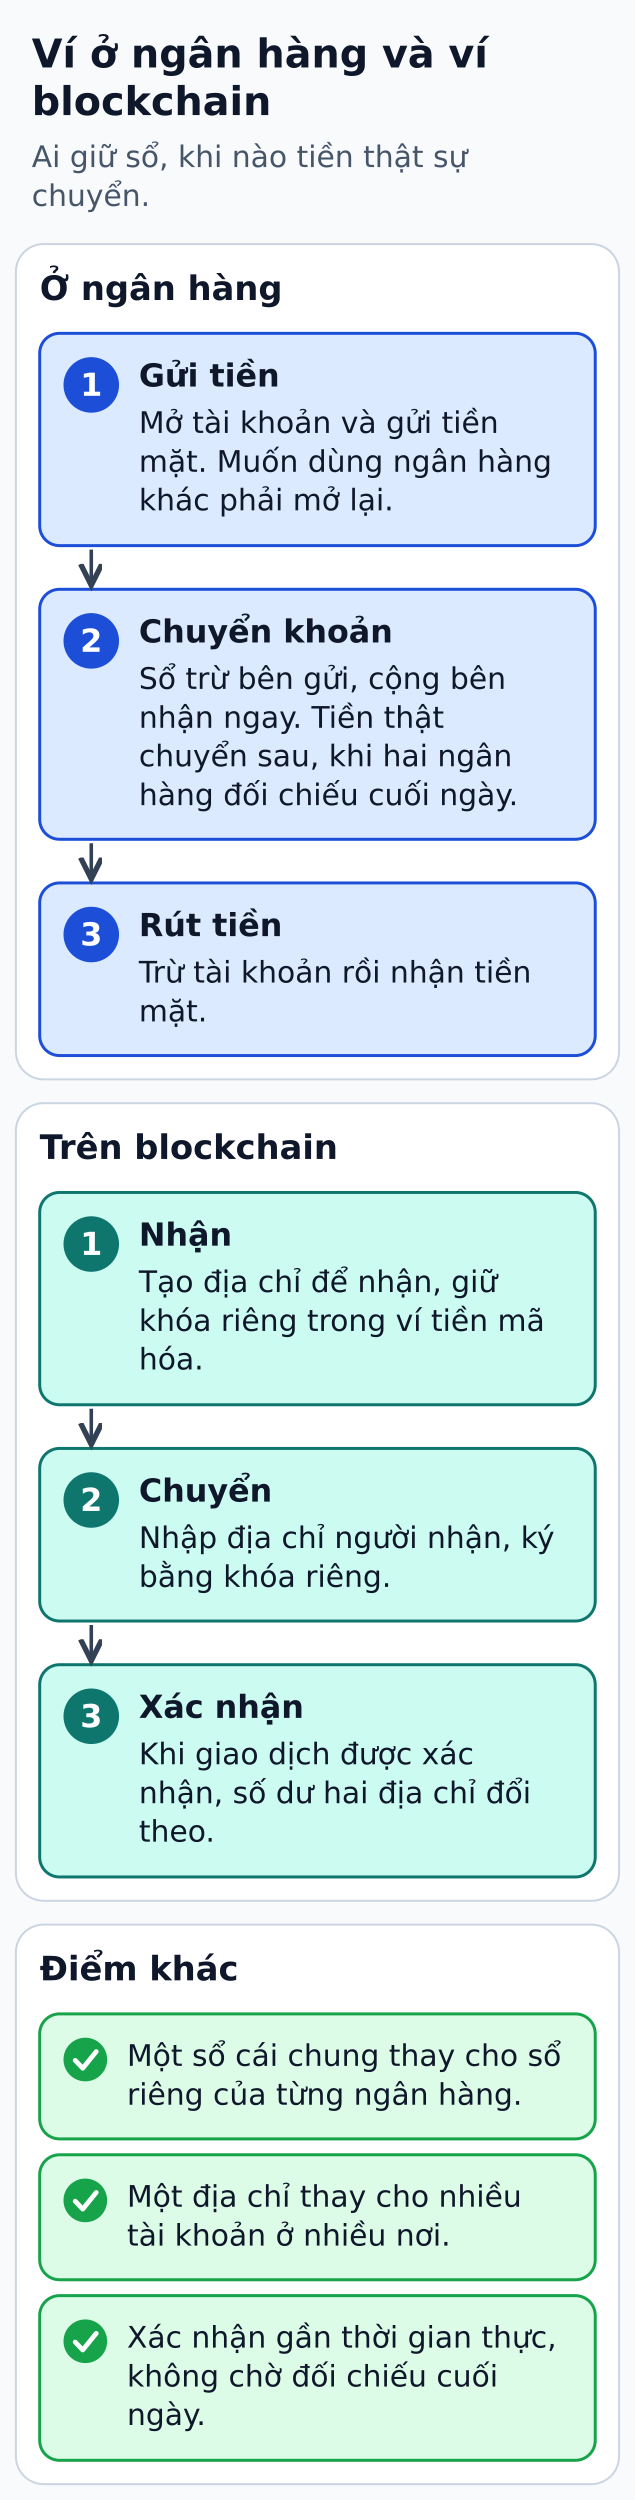
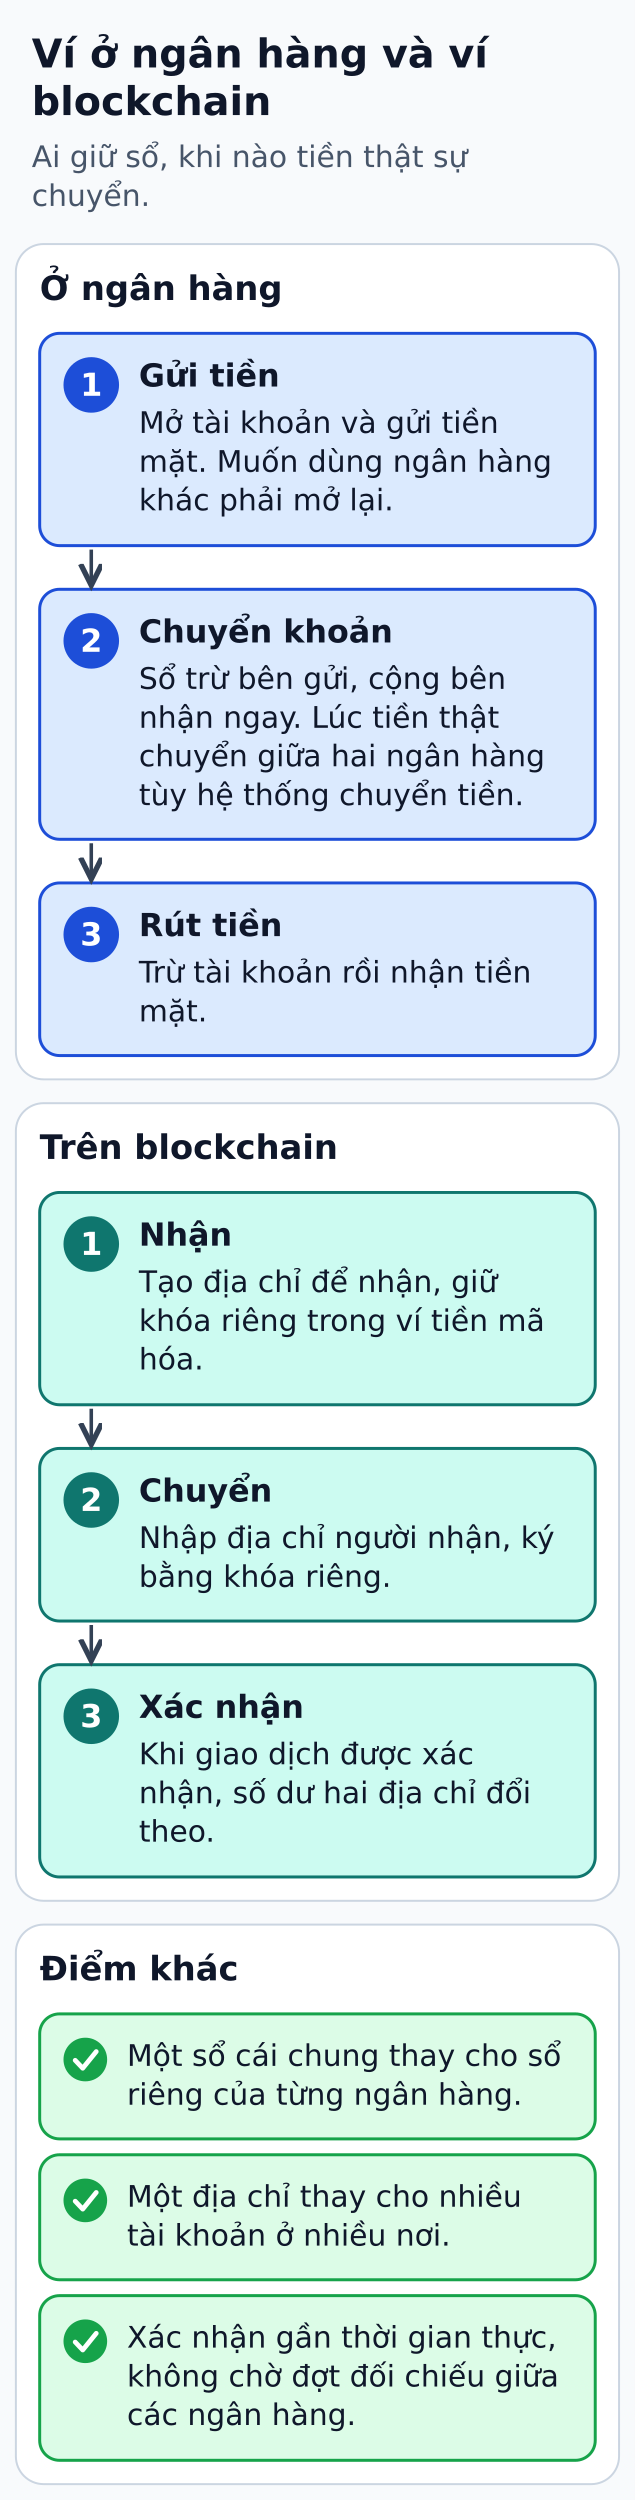
<svg xmlns="http://www.w3.org/2000/svg" width="320" height="1260" viewBox="0 0 320 1260" role="img" aria-labelledby="title desc">
  <defs>
    <marker id="arrow" markerWidth="8" markerHeight="8" refX="6" refY="3" orient="auto">
      <path d="M0,0 L6,3 L0,6" fill="none" stroke="#334155" stroke-width="1.5" />
    </marker>
  </defs>
  <rect width="320" height="1260" fill="#f8fafc" />
  <g font-family="DejaVu Sans, Arial, sans-serif" fill="#0f172a">
    <text x="16" y="34" font-size="20" fill="#0f172a" font-weight="bold" text-anchor="start">Ví ở ngân hàng và ví</text>
    <text x="16" y="58" font-size="20" fill="#0f172a" font-weight="bold" text-anchor="start">blockchain</text>
    <text x="16" y="84.2" font-size="15" fill="#475569" font-weight="normal" text-anchor="start">Ai giữ sổ, khi nào tiền thật sự</text>
    <text x="16" y="103.8" font-size="15" fill="#475569" font-weight="normal" text-anchor="start">chuyển.</text>
    <rect x="8" y="123" width="304" height="421" rx="14" fill="#ffffff" stroke="#cbd5e1" stroke-width="1" />
    <text x="20" y="151.2" font-size="17" fill="#0f172a" font-weight="bold" text-anchor="start">Ở ngân hàng</text>
    <rect x="20" y="168" width="280" height="107" rx="10" fill="#dbeafe" stroke="#1d4ed8" stroke-width="1.5" />
    <circle cx="46" cy="194" r="14" fill="#1d4ed8" />
    <text x="46" y="199.5" font-size="16" fill="#ffffff" font-weight="bold" text-anchor="middle">1</text>
    <text x="70" y="194.8" font-size="16" fill="#0f172a" font-weight="bold" text-anchor="start">Gửi tiền</text>
    <text x="70" y="218.2" font-size="15" fill="#0f172a" font-weight="normal" text-anchor="start">Mở tài khoản và gửi tiền</text>
    <text x="70" y="237.8" font-size="15" fill="#0f172a" font-weight="normal" text-anchor="start">mặt. Muốn dùng ngân hàng</text>
    <text x="70" y="257.2" font-size="15" fill="#0f172a" font-weight="normal" text-anchor="start">khác phải mở lại.</text>
    <rect x="20" y="297" width="280" height="126" rx="10" fill="#dbeafe" stroke="#1d4ed8" stroke-width="1.5" />
    <circle cx="46" cy="323" r="14" fill="#1d4ed8" />
    <text x="46" y="328.5" font-size="16" fill="#ffffff" font-weight="bold" text-anchor="middle">2</text>
    <text x="70" y="323.8" font-size="16" fill="#0f172a" font-weight="bold" text-anchor="start">Chuyển khoản</text>
    <text x="70" y="347.2" font-size="15" fill="#0f172a" font-weight="normal" text-anchor="start">Sổ trừ bên gửi, cộng bên</text>
-     <text x="70" y="366.8" font-size="15" fill="#0f172a" font-weight="normal" text-anchor="start">nhận ngay. Tiền thật</text>
-     <text x="70" y="386.2" font-size="15" fill="#0f172a" font-weight="normal" text-anchor="start">chuyển sau, khi hai ngân</text>
-     <text x="70" y="405.8" font-size="15" fill="#0f172a" font-weight="normal" text-anchor="start">hàng đối chiếu cuối ngày.</text>
+     <text x="70" y="366.8" font-size="15" fill="#0f172a" font-weight="normal" text-anchor="start">nhận ngay. Lúc tiền thật</text>
+     <text x="70" y="386.2" font-size="15" fill="#0f172a" font-weight="normal" text-anchor="start">chuyển giữa hai ngân hàng</text>
+     <text x="70" y="405.8" font-size="15" fill="#0f172a" font-weight="normal" text-anchor="start">tùy hệ thống chuyển tiền.</text>
    <polyline points="46,277 46,295" fill="none" stroke="#334155" stroke-width="1.8" stroke-linejoin="round" marker-end="url(#arrow)" />
    <rect x="20" y="445" width="280" height="87" rx="10" fill="#dbeafe" stroke="#1d4ed8" stroke-width="1.5" />
    <circle cx="46" cy="471" r="14" fill="#1d4ed8" />
    <text x="46" y="476.5" font-size="16" fill="#ffffff" font-weight="bold" text-anchor="middle">3</text>
    <text x="70" y="471.8" font-size="16" fill="#0f172a" font-weight="bold" text-anchor="start">Rút tiền</text>
    <text x="70" y="495.2" font-size="15" fill="#0f172a" font-weight="normal" text-anchor="start">Trừ tài khoản rồi nhận tiền</text>
    <text x="70" y="514.8" font-size="15" fill="#0f172a" font-weight="normal" text-anchor="start">mặt.</text>
    <polyline points="46,425 46,443" fill="none" stroke="#334155" stroke-width="1.8" stroke-linejoin="round" marker-end="url(#arrow)" />
    <rect x="8" y="556" width="304" height="402" rx="14" fill="#ffffff" stroke="#cbd5e1" stroke-width="1" />
    <text x="20" y="584.1" font-size="17" fill="#0f172a" font-weight="bold" text-anchor="start">Trên blockchain</text>
    <rect x="20" y="601" width="280" height="107" rx="10" fill="#ccfbf1" stroke="#0f766e" stroke-width="1.5" />
    <circle cx="46" cy="627" r="14" fill="#0f766e" />
    <text x="46" y="632.5" font-size="16" fill="#ffffff" font-weight="bold" text-anchor="middle">1</text>
    <text x="70" y="627.8" font-size="16" fill="#0f172a" font-weight="bold" text-anchor="start">Nhận</text>
    <text x="70" y="651.2" font-size="15" fill="#0f172a" font-weight="normal" text-anchor="start">Tạo địa chỉ để nhận, giữ</text>
    <text x="70" y="670.8" font-size="15" fill="#0f172a" font-weight="normal" text-anchor="start">khóa riêng trong ví tiền mã</text>
    <text x="70" y="690.2" font-size="15" fill="#0f172a" font-weight="normal" text-anchor="start">hóa.</text>
    <rect x="20" y="730" width="280" height="87" rx="10" fill="#ccfbf1" stroke="#0f766e" stroke-width="1.5" />
    <circle cx="46" cy="756" r="14" fill="#0f766e" />
    <text x="46" y="761.5" font-size="16" fill="#ffffff" font-weight="bold" text-anchor="middle">2</text>
    <text x="70" y="756.8" font-size="16" fill="#0f172a" font-weight="bold" text-anchor="start">Chuyển</text>
    <text x="70" y="780.2" font-size="15" fill="#0f172a" font-weight="normal" text-anchor="start">Nhập địa chỉ người nhận, ký</text>
    <text x="70" y="799.8" font-size="15" fill="#0f172a" font-weight="normal" text-anchor="start">bằng khóa riêng.</text>
    <polyline points="46,710 46,728" fill="none" stroke="#334155" stroke-width="1.8" stroke-linejoin="round" marker-end="url(#arrow)" />
    <rect x="20" y="839" width="280" height="107" rx="10" fill="#ccfbf1" stroke="#0f766e" stroke-width="1.5" />
    <circle cx="46" cy="865" r="14" fill="#0f766e" />
    <text x="46" y="870.5" font-size="16" fill="#ffffff" font-weight="bold" text-anchor="middle">3</text>
    <text x="70" y="865.8" font-size="16" fill="#0f172a" font-weight="bold" text-anchor="start">Xác nhận</text>
    <text x="70" y="889.2" font-size="15" fill="#0f172a" font-weight="normal" text-anchor="start">Khi giao dịch được xác</text>
    <text x="70" y="908.8" font-size="15" fill="#0f172a" font-weight="normal" text-anchor="start">nhận, số dư hai địa chỉ đổi</text>
    <text x="70" y="928.2" font-size="15" fill="#0f172a" font-weight="normal" text-anchor="start">theo.</text>
    <polyline points="46,819 46,837" fill="none" stroke="#334155" stroke-width="1.8" stroke-linejoin="round" marker-end="url(#arrow)" />
    <rect x="8" y="970" width="304" height="282" rx="14" fill="#ffffff" stroke="#cbd5e1" stroke-width="1" />
    <text x="20" y="998.1" font-size="17" fill="#0f172a" font-weight="bold" text-anchor="start">Điểm khác</text>
    <rect x="20" y="1015" width="280" height="63" rx="10" fill="#dcfce7" stroke="#16a34a" stroke-width="1.5" />
    <circle cx="43" cy="1038" r="11" fill="#16a34a" />
    <polyline points="37.9,1038.4 41.7,1042.4 48.5,1034" fill="none" stroke="#ffffff" stroke-width="2.4" stroke-linecap="round" stroke-linejoin="round" />
    <text x="64" y="1041.2" font-size="15" fill="#0f172a" font-weight="normal" text-anchor="start">Một sổ cái chung thay cho sổ</text>
    <text x="64" y="1060.8" font-size="15" fill="#0f172a" font-weight="normal" text-anchor="start">riêng của từng ngân hàng.</text>
    <rect x="20" y="1086" width="280" height="63" rx="10" fill="#dcfce7" stroke="#16a34a" stroke-width="1.5" />
    <circle cx="43" cy="1109" r="11" fill="#16a34a" />
    <polyline points="37.9,1109.4 41.7,1113.4 48.5,1105" fill="none" stroke="#ffffff" stroke-width="2.4" stroke-linecap="round" stroke-linejoin="round" />
    <text x="64" y="1112.2" font-size="15" fill="#0f172a" font-weight="normal" text-anchor="start">Một địa chỉ thay cho nhiều</text>
    <text x="64" y="1131.8" font-size="15" fill="#0f172a" font-weight="normal" text-anchor="start">tài khoản ở nhiều nơi.</text>
    <rect x="20" y="1157" width="280" height="83" rx="10" fill="#dcfce7" stroke="#16a34a" stroke-width="1.5" />
    <circle cx="43" cy="1180" r="11" fill="#16a34a" />
    <polyline points="37.9,1180.4 41.7,1184.4 48.5,1176" fill="none" stroke="#ffffff" stroke-width="2.4" stroke-linecap="round" stroke-linejoin="round" />
    <text x="64" y="1183.2" font-size="15" fill="#0f172a" font-weight="normal" text-anchor="start">Xác nhận gần thời gian thực,</text>
-     <text x="64" y="1202.8" font-size="15" fill="#0f172a" font-weight="normal" text-anchor="start">không chờ đối chiếu cuối</text>
-     <text x="64" y="1222.2" font-size="15" fill="#0f172a" font-weight="normal" text-anchor="start">ngày.</text>
+     <text x="64" y="1202.8" font-size="15" fill="#0f172a" font-weight="normal" text-anchor="start">không chờ đợt đối chiếu giữa</text>
+     <text x="64" y="1222.2" font-size="15" fill="#0f172a" font-weight="normal" text-anchor="start">các ngân hàng.</text>
  </g>
</svg>
